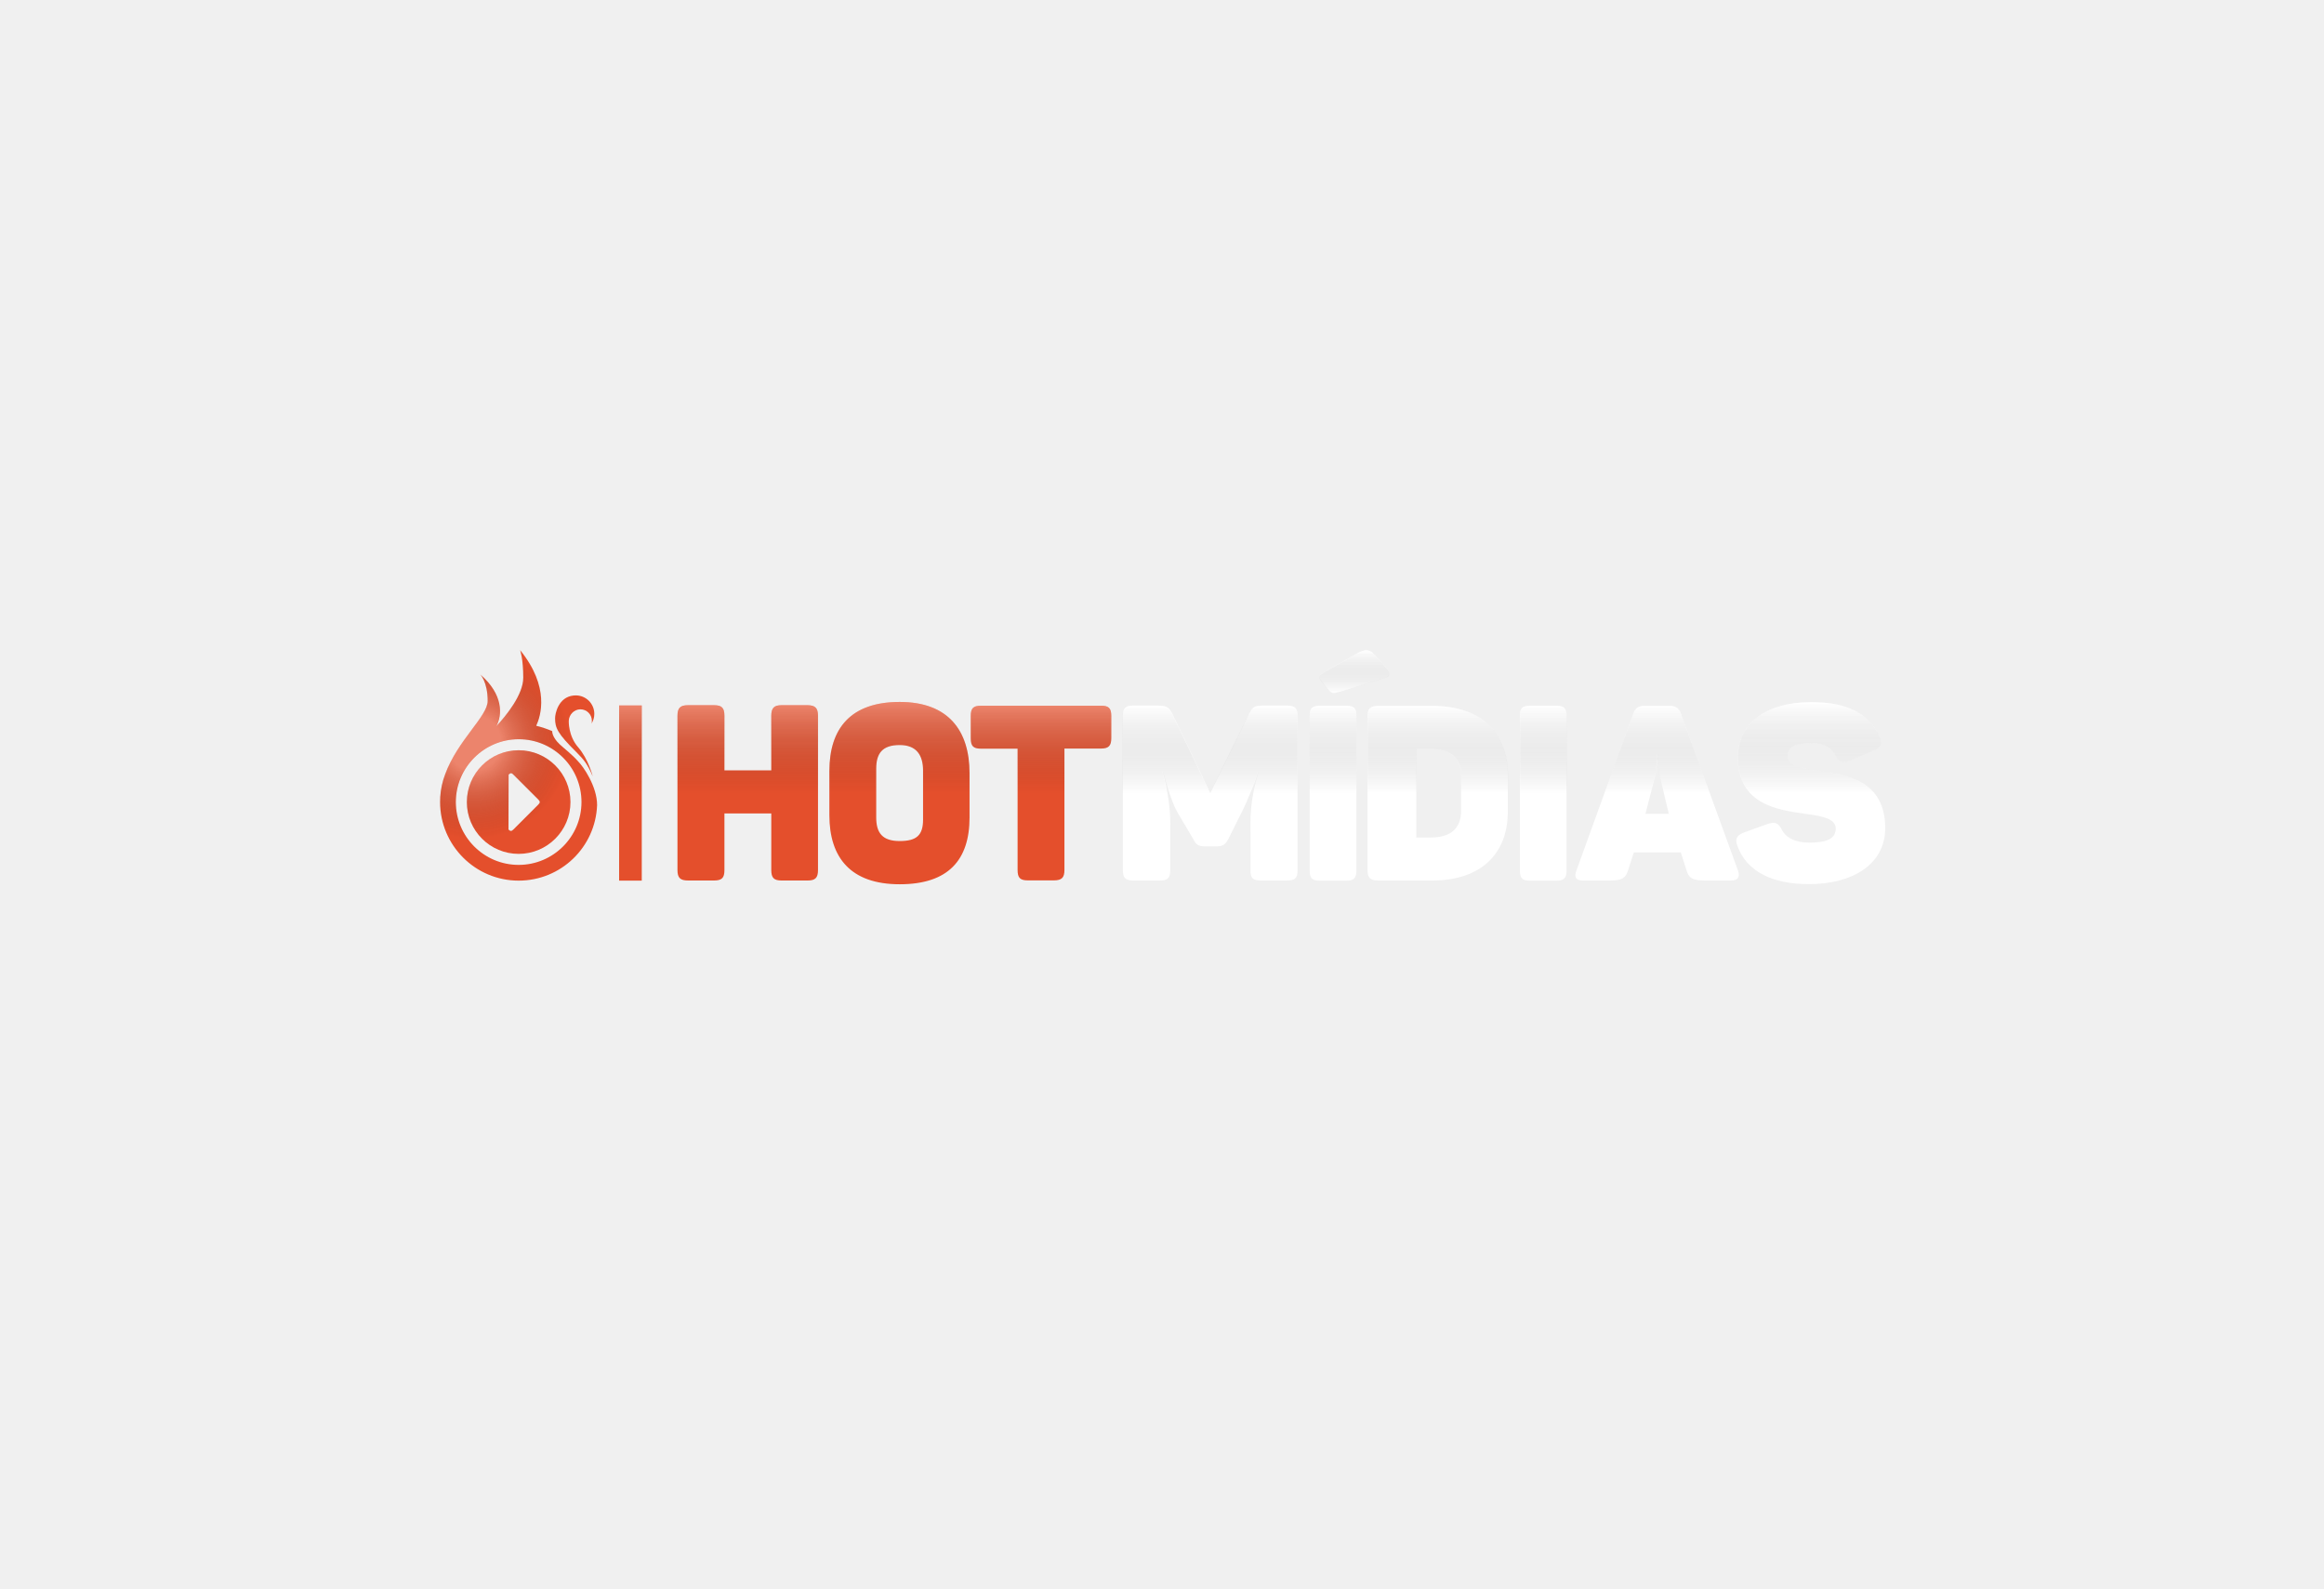
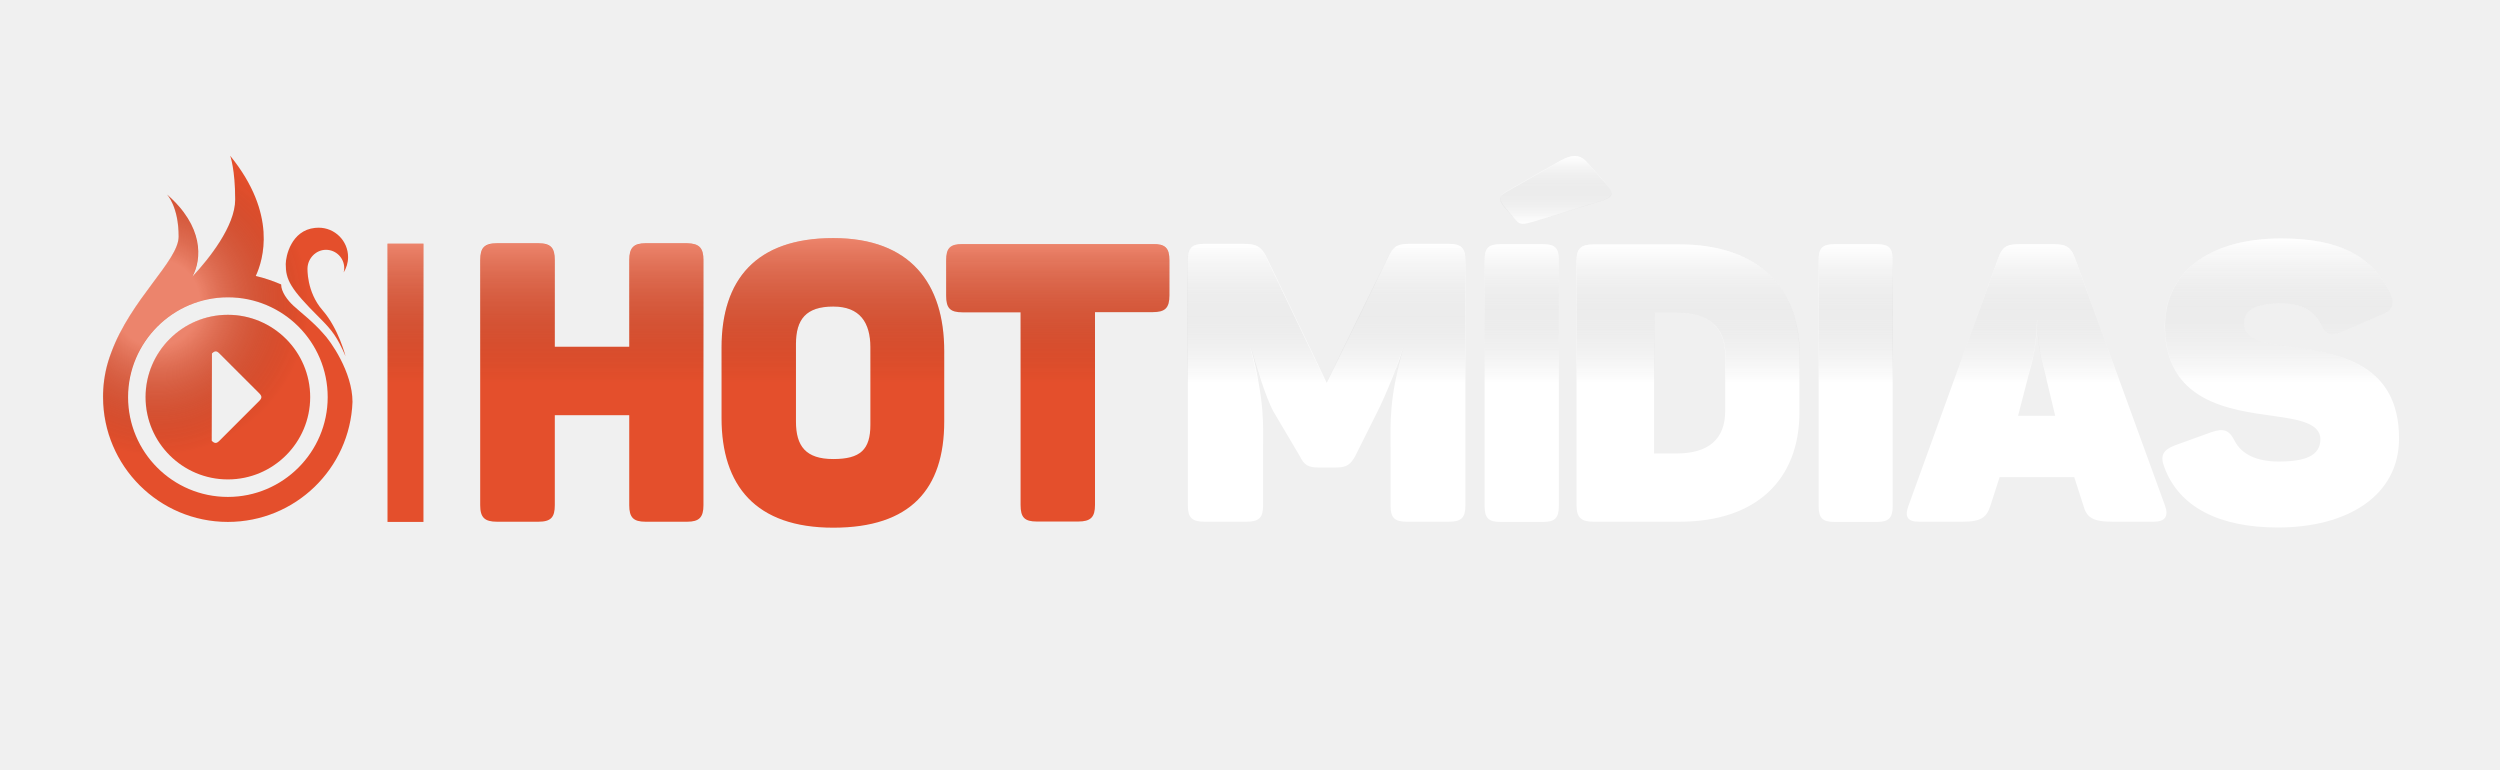
- <svg xmlns="http://www.w3.org/2000/svg" xmlns:xlink="http://www.w3.org/1999/xlink" version="1.1" id="Camada_1" x="0px" y="0px" viewBox="0 0 1920 1312" style="enable-background:new 0 0 1920 1312;" xml:space="preserve">
+ <svg xmlns="http://www.w3.org/2000/svg" xmlns:xlink="http://www.w3.org/1999/xlink" version="1.1" id="Camada_1" x="0px" y="0px" viewBox="0 0 1300 400" style="enable-background:new 0 0 1300 400;" xml:space="preserve">
  <style type="text/css">
	.st0{fill:#FFFFFF;}
	.st1{fill:#E44F2C;}
	.st2{fill:url(#SVGID_1_);}
	.st3{fill:url(#SVGID_2_);}
	.st4{fill:url(#SVGID_3_);}
	.st5{fill:url(#SVGID_4_);}
	.st6{fill:url(#SVGID_5_);}
	.st7{fill:url(#SVGID_6_);}
	.st8{fill:url(#SVGID_7_);}
	.st9{fill:url(#SVGID_8_);}
	.st10{fill:url(#SVGID_9_);}
	.st11{fill:url(#SVGID_10_);}
	.st12{fill:url(#SVGID_11_);}
	.st13{clip-path:url(#SVGID_13_);fill:url(#SVGID_14_);}
	.st14{clip-path:url(#SVGID_16_);fill:url(#SVGID_17_);}
	.st15{clip-path:url(#SVGID_19_);fill:url(#SVGID_20_);}
</style>
  <g id="HotMídias">
    <g>
-       <path class="st0" d="M1072,591.4V719c0,6.3-2.2,8.3-8.7,8.3h-21.7c-6.5,0-8.5-2.1-8.5-8.3v-29.1c0-13.4-1-26.2,6.7-53.2l0,0    c-2,6.7-9.3,25.2-13.6,33.5l-11.5,23c-2.3,4.1-4.2,5.9-9.8,5.9h-9.3c-5.5,0-7.5-1.4-9.7-5.9l-13.6-23c-4.3-7.7-9.8-26.4-11.8-33.5    l0,0c7.3,29.3,6.3,39.4,6.3,53.4V719c0,6.3-2.2,8.3-8.8,8.3h-21.6c-6.5,0-8.7-2.1-8.7-8.3V591.4c0-6.6,2.2-8.6,8.7-8.6h19.9    c7.1,0,9.2,1.2,12,6.3l31.6,66l32.2-65.8c2.8-5.5,4.6-6.5,11.4-6.5h19.9C1069.8,582.8,1072,584.9,1072,591.4z" />
-       <path class="st0" d="M1135,540.1l10.4,11.7c3.4,4,3.6,6.3-1.2,8.1l-36.8,11.4c-4.9,1.4-7.3,1.8-9.3-1l-5.7-6.7    c-3.1-3.9-3.1-5.7,0.6-7.8l28.7-16.4C1126.3,536.9,1131,535.6,1135,540.1z" />
-       <path class="st0" d="M1090.1,583h22.4c6.1,0,8.1,2,8.1,8.2v128c0,6.1-2.1,8.2-8.1,8.2h-22.4c-6.1,0-8.1-2.1-8.1-8.2v-128    C1082,585,1084,583,1090.1,583z" />
-       <path class="st0" d="M1263.8,583h22.3c6.1,0,8.1,2,8.1,8.2v128c0,6.1-2.1,8.2-8.1,8.2h-22.3c-6.1,0-8.1-2.1-8.1-8.2v-128    C1255.7,585,1257.7,583,1263.8,583z" />
-       <path class="st0" d="M1245.7,639.9v30.5c0,34.9-22.3,56.9-62.4,56.9h-44.7c-6.5,0-8.8-2.3-8.8-8.6V591.6c0-6.3,2.2-8.5,8.8-8.5    h44.7C1223.4,583,1245.7,604.8,1245.7,639.9z M1181.9,618.6h-11.8v73.2h11.8c16.5,0,25.2-7.5,25.2-22v-29.2    C1207.1,626.1,1198.4,618.6,1181.9,618.6z" />
-       <path class="st0" d="M1429.9,727.3h-21.3c-10.6,0-13.6-2.3-15.3-8.6l-4.7-14.6h-38.8l-4.7,14.6c-2,6.3-4.7,8.6-14.8,8.6h-22.4    c-6.3,0-7.5-2.9-5.5-8.3l46.7-128.9c2.1-5.9,4.7-7.1,10.6-7.1h18.6c5.9,0,8.5,1.4,10.5,6.7l47,129.2    C1437.8,724.4,1435.9,727.3,1429.9,727.3z M1369.4,620L1369.4,620c0,0,0.2,14.7-3.8,28.2l-6.2,24h19.3l-5.7-23.8    C1368.8,634.7,1369.4,620,1369.4,620z" />
-       <path class="st0" d="M1496.2,580c30.1,0,47.1,8.9,56.7,28.4c2.8,5.9,1.2,8.9-4.9,11.4l-20.3,8.8c-5.5,2.4-7.7,1.6-11-4.3    c-3.9-7.7-11.2-10.5-20.5-10.5c-13.9,0-19.3,3.4-19.3,10.5c0,8.7,12.1,10.6,26.6,12.4c23.6,3.2,54,8.9,54,47.3    c0,29.9-27,46.3-63,46.3c-30.2,0-51.4-10.4-59.1-31.5c-2.3-6.1-0.4-8.9,5.5-11.2l19.1-6.9c6.1-2,9-1.4,12,4.5    c3.6,7.1,11.6,10.8,22.9,10.8c13.6,0,21.7-2.9,21.7-11.6c0-8-10.4-10.2-23.8-12c-23.8-3.3-57.1-7.5-57.1-47    C1435.8,598.7,1457.4,580,1496.2,580z" />
-       <rect x="511.5" y="582.7" class="st1" width="18.7" height="144.7" />
-       <path class="st1" d="M675.8,591.3v127.4c0,6.3-2.2,8.6-8.5,8.6h-21.6c-6.3,0-8.5-2.2-8.5-8.6v-46.8h-38.7v46.8    c0,6.3-2,8.6-8.6,8.6h-21.4c-6.5,0-8.8-2.2-8.8-8.6V591.3c0-6.5,2.2-8.8,8.8-8.8h21.4c6.5,0,8.6,2.3,8.6,8.8v45h38.7v-45    c0-6.5,2.3-8.8,8.5-8.8h21.6C673.6,582.6,675.8,584.9,675.8,591.3z" />
-       <path class="st1" d="M743.3,579.8c40.1,0,57.7,23.6,57.7,58.8v36.6c0,35.2-17.6,55.2-57.7,55.2c-40.3,0-58.1-21.8-58.1-57v-36.6    C685.2,601.5,703,579.8,743.3,579.8z M743.3,615.4c-14.2,0-19.4,6.7-19.4,19.5v40.3c0,12.8,5.1,19.5,19.4,19.5    c14.1,0,19.3-4.9,19.3-17.8v-40.3C762.6,623.9,757.3,615.4,743.3,615.4z" />
-       <path class="st1" d="M918.1,591.3v18.3c0,6.5-2.2,8.7-8.7,8.7h-30v100.3c0,6.3-2.2,8.6-8.8,8.6h-21.4c-6.5,0-8.5-2.2-8.5-8.6    V618.4h-30.2c-6.5,0-8.5-2.2-8.5-8.7v-18.3c0-6.3,2-8.5,8.5-8.5h98.9C915.9,582.8,918.1,585,918.1,591.3z" />
+       <path class="st0" d="M762,135.4V263c0,6.3-2.2,8.3-8.7,8.3h-21.7c-6.5,0-8.5-2.1-8.5-8.3v-29.1c0-13.4-1-26.2,6.7-53.2l0,0    c-2,6.7-9.3,25.2-13.6,33.5l-11.5,23c-2.3,4.1-4.2,5.9-9.8,5.9h-9.3c-5.5,0-7.5-1.4-9.7-5.9l-13.6-23c-4.3-7.7-9.8-26.4-11.8-33.5    l0,0c7.3,29.3,6.3,39.4,6.3,53.4V263c0,6.3-2.2,8.3-8.8,8.3h-21.6c-6.5,0-8.7-2.1-8.7-8.3V135.4c0-6.6,2.2-8.6,8.7-8.6h19.9    c7.1,0,9.2,1.2,12,6.3l31.6,66l32.2-65.8c2.8-5.5,4.6-6.5,11.4-6.5h19.9C759.8,126.8,762,128.9,762,135.4z" />
+       <path class="st0" d="M825,84.1l10.4,11.7c3.4,4,3.6,6.3-1.2,8.1l-36.8,11.4c-4.9,1.4-7.3,1.8-9.3-1l-5.7-6.7    c-3.1-3.9-3.1-5.7,0.6-7.8l28.7-16.4C816.3,80.9,821,79.6,825,84.1z" />
+       <path class="st0" d="M780.1,127h22.4c6.1,0,8.1,2,8.1,8.2v128c0,6.1-2.1,8.2-8.1,8.2h-22.4c-6.1,0-8.1-2.1-8.1-8.2v-128    C772,129,774,127,780.1,127z" />
+       <path class="st0" d="M953.8,127h22.3c6.1,0,8.1,2,8.1,8.2v128c0,6.1-2.1,8.2-8.1,8.2h-22.3c-6.1,0-8.1-2.1-8.1-8.2v-128    C945.7,129,947.7,127,953.8,127z" />
+       <path class="st0" d="M935.7,183.9v30.5c0,34.9-22.3,56.9-62.4,56.9h-44.7c-6.5,0-8.8-2.3-8.8-8.6V135.6c0-6.3,2.2-8.5,8.8-8.5    h44.7C913.4,127,935.7,148.8,935.7,183.9z M871.9,162.6h-11.8v73.2h11.8c16.5,0,25.2-7.5,25.2-22v-29.2    C897.1,170.1,888.4,162.6,871.9,162.6z" />
+       <path class="st0" d="M1119.9,271.3h-21.3c-10.6,0-13.6-2.3-15.3-8.6l-4.7-14.6h-38.8l-4.7,14.6c-2,6.3-4.7,8.6-14.8,8.6h-22.4    c-6.3,0-7.5-2.9-5.5-8.3l46.7-128.9c2.1-5.9,4.7-7.1,10.6-7.1h18.6c5.9,0,8.5,1.4,10.5,6.7l47,129.2    C1127.8,268.4,1125.9,271.3,1119.9,271.3z M1059.4,164L1059.4,164c0,0,0.2,14.7-3.8,28.2l-6.2,24h19.3l-5.7-23.8    C1058.8,178.7,1059.4,164,1059.4,164z" />
+       <path class="st0" d="M1186.2,124c30.1,0,47.1,8.9,56.7,28.4c2.8,5.9,1.2,8.9-4.9,11.4l-20.3,8.8c-5.5,2.4-7.7,1.6-11-4.3    c-3.9-7.7-11.2-10.5-20.5-10.5c-13.9,0-19.3,3.4-19.3,10.5c0,8.7,12.1,10.6,26.6,12.4c23.6,3.2,54,8.9,54,47.3    c0,29.9-27,46.3-63,46.3c-30.2,0-51.4-10.4-59.1-31.5c-2.3-6.1-0.4-8.9,5.5-11.2l19.1-6.9c6.1-2,9-1.4,12,4.5    c3.6,7.1,11.6,10.8,22.9,10.8c13.6,0,21.7-2.9,21.7-11.6c0-8-10.4-10.2-23.8-12c-23.8-3.3-57.1-7.5-57.1-47    C1125.8,142.7,1147.4,124,1186.2,124z" />
+       <rect x="201.5" y="126.7" class="st1" width="18.7" height="144.7" />
+       <path class="st1" d="M365.8,135.3v127.4c0,6.3-2.2,8.6-8.5,8.6h-21.6c-6.3,0-8.5-2.2-8.5-8.6v-46.8h-38.7v46.8    c0,6.3-2,8.6-8.6,8.6h-21.4c-6.5,0-8.8-2.2-8.8-8.6V135.3c0-6.5,2.2-8.8,8.8-8.8h21.4c6.5,0,8.6,2.3,8.6,8.8v45h38.7v-45    c0-6.5,2.3-8.8,8.5-8.8h21.6C363.6,126.6,365.8,128.9,365.8,135.3z" />
+       <path class="st1" d="M433.3,123.8c40.1,0,57.7,23.6,57.7,58.8v36.6c0,35.2-17.6,55.2-57.7,55.2c-40.3,0-58.1-21.8-58.1-57v-36.6    C375.2,145.5,393,123.8,433.3,123.8z M433.3,159.4c-14.2,0-19.4,6.7-19.4,19.5v40.3c0,12.8,5.1,19.5,19.4,19.5    c14.1,0,19.3-4.9,19.3-17.8v-40.3C452.6,167.9,447.3,159.4,433.3,159.4z" />
+       <path class="st1" d="M608.1,135.3v18.3c0,6.5-2.2,8.7-8.7,8.7h-30v100.3c0,6.3-2.2,8.6-8.8,8.6h-21.4c-6.5,0-8.5-2.2-8.5-8.6    V162.4h-30.2c-6.5,0-8.5-2.2-8.5-8.7v-18.3c0-6.3,2-8.5,8.5-8.5h98.9C605.9,126.8,608.1,129,608.1,135.3z" />
    </g>
    <g>
-       <linearGradient id="SVGID_1_" gradientUnits="userSpaceOnUse" x1="999.7" y1="656.076" x2="999.7" y2="728.476" gradientTransform="matrix(1 0 0 -1 0 1311.276)">
+       <linearGradient id="SVGID_1_" gradientUnits="userSpaceOnUse" x1="689.7" y1="-270.186" x2="689.7" y2="-342.586" gradientTransform="matrix(1 0 0 1 0 469.386)">
        <stop offset="0" style="stop-color:#000000;stop-opacity:0" />
        <stop offset="1" style="stop-color:#FFFFFF;stop-opacity:0.3" />
      </linearGradient>
-       <path class="st2" d="M960.2,636.7c1.1,3.9,3.3,11.3,5.7,18.5h66.8c3-7.3,5.8-14.7,6.9-18.5c-2,7.1-3.4,13.1-4.4,18.5h36.7v-63.8    c0-6.6-2.2-8.6-8.7-8.6h-19.9c-6.7,0-8.5,1-11.4,6.5l-32.2,65.8l-31.6-66c-2.8-5.1-4.9-6.3-12-6.3h-19.9c-6.5,0-8.7,2-8.7,8.6    v63.8h36.7C963.3,650,962,643.9,960.2,636.7z" />
-       <linearGradient id="SVGID_2_" gradientUnits="userSpaceOnUse" x1="1119.003" y1="738.778" x2="1119.003" y2="774.14" gradientTransform="matrix(1 0 0 -1 0 1311.276)">
+       <path class="st2" d="M650.2,180.7c1.1,3.9,3.3,11.3,5.7,18.5h66.8c3-7.3,5.8-14.7,6.9-18.5c-2,7.1-3.4,13.1-4.4,18.5h36.7v-63.8    c0-6.6-2.2-8.6-8.7-8.6h-19.9c-6.7,0-8.5,1-11.4,6.5l-32.2,65.8l-31.6-66c-2.8-5.1-4.9-6.3-12-6.3h-19.9c-6.5,0-8.7,2-8.7,8.6    v63.8h36.7C653.3,194,652,187.9,650.2,180.7z" />
+       <linearGradient id="SVGID_2_" gradientUnits="userSpaceOnUse" x1="809.003" y1="-352.887" x2="809.003" y2="-388.25" gradientTransform="matrix(1 0 0 1 0 469.386)">
        <stop offset="0" style="stop-color:#000000;stop-opacity:0" />
        <stop offset="1" style="stop-color:#FFFFFF;stop-opacity:0.3" />
      </linearGradient>
-       <path class="st3" d="M1098.1,570.4c2,2.9,4.5,2.5,9.3,1l36.8-11.4c4.9-1.8,4.7-4.1,1.2-8.1l-10.4-11.7c-4-4.5-8.7-3.3-13.4-0.6    l-28.7,16.4c-3.7,2.1-3.7,3.9-0.6,7.8L1098.1,570.4z" />
-       <linearGradient id="SVGID_3_" gradientUnits="userSpaceOnUse" x1="1101.3" y1="656.076" x2="1101.3" y2="728.276" gradientTransform="matrix(1 0 0 -1 0 1311.276)">
+       <path class="st3" d="M788.1,114.4c2,2.9,4.5,2.5,9.3,1l36.8-11.4c4.9-1.8,4.7-4.1,1.2-8.1L825,84.2c-4-4.5-8.7-3.3-13.4-0.6    L782.9,100c-3.7,2.1-3.7,3.9-0.6,7.8L788.1,114.4z" />
+       <linearGradient id="SVGID_3_" gradientUnits="userSpaceOnUse" x1="791.3" y1="-270.186" x2="791.3" y2="-342.386" gradientTransform="matrix(1 0 0 1 0 469.386)">
        <stop offset="0" style="stop-color:#000000;stop-opacity:0" />
        <stop offset="1" style="stop-color:#FFFFFF;stop-opacity:0.3" />
      </linearGradient>
-       <path class="st4" d="M1120.6,591.2c0-6.1-2.1-8.2-8.1-8.2h-22.4c-6.1,0-8.1,2-8.1,8.2v64h38.6V591.2z" />
-       <linearGradient id="SVGID_4_" gradientUnits="userSpaceOnUse" x1="1275.1" y1="656.076" x2="1275.1" y2="728.276" gradientTransform="matrix(1 0 0 -1 0 1311.276)">
+       <path class="st4" d="M810.6,135.2c0-6.1-2.1-8.2-8.1-8.2h-22.4c-6.1,0-8.1,2-8.1,8.2v64h38.6V135.2z" />
+       <linearGradient id="SVGID_4_" gradientUnits="userSpaceOnUse" x1="965.1" y1="-270.186" x2="965.1" y2="-342.386" gradientTransform="matrix(1 0 0 1 0 469.386)">
        <stop offset="0" style="stop-color:#000000;stop-opacity:0" />
        <stop offset="1" style="stop-color:#FFFFFF;stop-opacity:0.3" />
      </linearGradient>
-       <path class="st5" d="M1294.3,591.2c0-6.1-2.1-8.2-8.1-8.2h-22.3c-6.1,0-8.1,2-8.1,8.2v64h38.6L1294.3,591.2L1294.3,591.2z" />
-       <linearGradient id="SVGID_5_" gradientUnits="userSpaceOnUse" x1="1187.85" y1="656.089" x2="1187.85" y2="728.289" gradientTransform="matrix(1 0 0 -1 0 1311.276)">
+       <path class="st5" d="M984.3,135.2c0-6.1-2.1-8.2-8.1-8.2h-22.3c-6.1,0-8.1,2-8.1,8.2v64h38.6L984.3,135.2L984.3,135.2z" />
+       <linearGradient id="SVGID_5_" gradientUnits="userSpaceOnUse" x1="877.85" y1="-270.199" x2="877.85" y2="-342.399" gradientTransform="matrix(1 0 0 1 0 469.386)">
        <stop offset="0" style="stop-color:#000000;stop-opacity:0" />
        <stop offset="1" style="stop-color:#FFFFFF;stop-opacity:0.3" />
      </linearGradient>
-       <path class="st6" d="M1170.2,618.6h11.8c16.5,0,25.2,7.5,25.2,22v14.7h38.6V640c0-35.1-22.3-56.9-62.4-56.9h-44.7    c-6.5,0-8.8,2.2-8.8,8.5v63.6h40.3V618.6z" />
-       <linearGradient id="SVGID_6_" gradientUnits="userSpaceOnUse" x1="1369.05" y1="656.089" x2="1369.05" y2="728.289" gradientTransform="matrix(1 0 0 -1 0 1311.276)">
+       <path class="st6" d="M860.2,162.6H872c16.5,0,25.2,7.5,25.2,22v14.7h38.6V184c0-35.1-22.3-56.9-62.4-56.9h-44.7    c-6.5,0-8.8,2.2-8.8,8.5v63.6h40.3V162.6z" />
+       <linearGradient id="SVGID_6_" gradientUnits="userSpaceOnUse" x1="1059.05" y1="-270.199" x2="1059.05" y2="-342.399" gradientTransform="matrix(1 0 0 1 0 469.386)">
        <stop offset="0" style="stop-color:#000000;stop-opacity:0" />
        <stop offset="1" style="stop-color:#FFFFFF;stop-opacity:0.3" />
      </linearGradient>
-       <path class="st7" d="M1365.5,648.2c3.1-10.5,3.7-21.5,3.8-26.1c0,4.5,0.4,15.7,3.6,26.3l1.6,6.8h38.1l-23.8-65.4    c-2-5.3-4.6-6.7-10.5-6.7h-18.6c-5.9,0-8.5,1.2-10.6,7.1l-23.6,65.1h38.3L1365.5,648.2z" />
-       <linearGradient id="SVGID_7_" gradientUnits="userSpaceOnUse" x1="1495.017" y1="656.076" x2="1495.017" y2="731.276" gradientTransform="matrix(1 0 0 -1 0 1311.276)">
+       <path class="st7" d="M1055.5,192.2c3.1-10.5,3.7-21.5,3.8-26.1c0,4.5,0.4,15.7,3.6,26.3l1.6,6.8h38.1l-23.8-65.4    c-2-5.3-4.6-6.7-10.5-6.7h-18.6c-5.9,0-8.5,1.2-10.6,7.1l-23.6,65.1h38.3L1055.5,192.2z" />
+       <linearGradient id="SVGID_7_" gradientUnits="userSpaceOnUse" x1="1185.017" y1="-270.186" x2="1185.017" y2="-345.386" gradientTransform="matrix(1 0 0 1 0 469.386)">
        <stop offset="0" style="stop-color:#000000;stop-opacity:0" />
        <stop offset="1" style="stop-color:#FFFFFF;stop-opacity:0.3" />
      </linearGradient>
-       <path class="st8" d="M1503.5,636.7c-14.6-1.8-26.6-3.7-26.6-12.4c0-7.1,5.5-10.5,19.3-10.5c9.3,0,16.6,2.8,20.5,10.5    c3.2,5.9,5.5,6.7,11,4.3l20.3-8.8c6.1-2.4,7.7-5.5,4.9-11.4c-9.6-19.5-26.6-28.4-56.7-28.4c-38.8,0-60.4,18.7-60.4,45.5    c0,13.6,4,23.1,10.2,29.7h102.5C1537.7,642.1,1519.1,638.8,1503.5,636.7z" />
-       <linearGradient id="SVGID_8_" gradientUnits="userSpaceOnUse" x1="617.8" y1="656.076" x2="617.8" y2="728.676" gradientTransform="matrix(1 0 0 -1 0 1311.276)">
+       <path class="st8" d="M1193.5,180.7c-14.6-1.8-26.6-3.7-26.6-12.4c0-7.1,5.5-10.5,19.3-10.5c9.3,0,16.6,2.8,20.5,10.5    c3.2,5.9,5.5,6.7,11,4.3l20.3-8.8c6.1-2.4,7.7-5.5,4.9-11.4c-9.6-19.5-26.6-28.4-56.7-28.4c-38.8,0-60.4,18.7-60.4,45.5    c0,13.6,4,23.1,10.2,29.7h102.5C1227.7,186.1,1209.1,182.8,1193.5,180.7z" />
+       <linearGradient id="SVGID_8_" gradientUnits="userSpaceOnUse" x1="307.8" y1="-270.186" x2="307.8" y2="-342.786" gradientTransform="matrix(1 0 0 1 0 469.386)">
        <stop offset="0" style="stop-color:#000000;stop-opacity:0" />
        <stop offset="1" style="stop-color:#FFFFFF;stop-opacity:0.3" />
      </linearGradient>
-       <path class="st9" d="M675.8,591.4c0-6.5-2.2-8.8-8.5-8.8h-21.6c-6.3,0-8.5,2.3-8.5,8.8v45h-38.7v-45c0-6.5-2-8.8-8.6-8.8h-21.4    c-6.5,0-8.8,2.3-8.8,8.8v63.8h116.2v-63.8H675.8z" />
-       <linearGradient id="SVGID_9_" gradientUnits="userSpaceOnUse" x1="743.1" y1="656.076" x2="743.1" y2="731.476" gradientTransform="matrix(1 0 0 -1 0 1311.276)">
+       <path class="st9" d="M365.8,135.4c0-6.5-2.2-8.8-8.5-8.8h-21.6c-6.3,0-8.5,2.3-8.5,8.8v45h-38.7v-45c0-6.5-2-8.8-8.6-8.8h-21.4    c-6.5,0-8.8,2.3-8.8,8.8v63.8h116.2v-63.8H365.8z" />
+       <linearGradient id="SVGID_9_" gradientUnits="userSpaceOnUse" x1="433.1" y1="-270.186" x2="433.1" y2="-345.586" gradientTransform="matrix(1 0 0 1 0 469.386)">
        <stop offset="0" style="stop-color:#000000;stop-opacity:0" />
        <stop offset="1" style="stop-color:#FFFFFF;stop-opacity:0.3" />
      </linearGradient>
-       <path class="st10" d="M723.9,634.9c0-12.8,5.1-19.5,19.4-19.5c14.1,0,19.3,8.5,19.3,21.3v18.5H801v-16.6    c0-35.2-17.6-58.8-57.7-58.8c-40.3,0-58.1,21.8-58.1,57v18.4h38.7V634.9z" />
-       <linearGradient id="SVGID_10_" gradientUnits="userSpaceOnUse" x1="860.05" y1="656.076" x2="860.05" y2="728.376" gradientTransform="matrix(1 0 0 -1 0 1311.276)">
+       <path class="st10" d="M413.9,178.9c0-12.8,5.1-19.5,19.4-19.5c14.1,0,19.3,8.5,19.3,21.3v18.5H491v-16.6    c0-35.2-17.6-58.8-57.7-58.8c-40.3,0-58.1,21.8-58.1,57v18.4h38.7V178.9z" />
+       <linearGradient id="SVGID_10_" gradientUnits="userSpaceOnUse" x1="550.05" y1="-270.186" x2="550.05" y2="-342.486" gradientTransform="matrix(1 0 0 1 0 469.386)">
        <stop offset="0" style="stop-color:#000000;stop-opacity:0" />
        <stop offset="1" style="stop-color:#FFFFFF;stop-opacity:0.3" />
      </linearGradient>
-       <path class="st11" d="M879.4,618.4h30c6.5,0,8.7-2.2,8.7-8.7v-18.3c0-6.3-2.2-8.5-8.7-8.5h-98.9c-6.5,0-8.5,2.2-8.5,8.5v18.3    c0,6.5,2,8.7,8.5,8.7h30.2v36.8h38.7V618.4z" />
+       <path class="st11" d="M569.4,162.4h30c6.5,0,8.7-2.2,8.7-8.7v-18.3c0-6.3-2.2-8.5-8.7-8.5h-98.9c-6.5,0-8.5,2.2-8.5,8.5v18.3    c0,6.5,2,8.7,8.5,8.7h30.2v36.8h38.7V162.4z" />
    </g>
    <g>
-       <linearGradient id="SVGID_11_" gradientUnits="userSpaceOnUse" x1="520.85" y1="656.176" x2="520.85" y2="728.576" gradientTransform="matrix(1 0 0 -1 0 1311.276)">
+       <linearGradient id="SVGID_11_" gradientUnits="userSpaceOnUse" x1="210.85" y1="-270.286" x2="210.85" y2="-342.686" gradientTransform="matrix(1 0 0 1 0 469.386)">
        <stop offset="0" style="stop-color:#000000;stop-opacity:0" />
        <stop offset="1" style="stop-color:#FFFFFF;stop-opacity:0.3" />
      </linearGradient>
-       <rect x="511.5" y="582.7" class="st12" width="18.7" height="72.4" />
+       <rect x="201.5" y="126.7" class="st12" width="18.7" height="72.4" />
    </g>
    <g>
-       <path class="st1" d="M428.5,619.7c-23.6,0-42.8,19.2-42.8,42.8c0,23.7,19.2,42.8,42.8,42.8c23.6,0,42.8-19.2,42.8-42.8    S452.1,619.7,428.5,619.7z M444.8,664.5l-20.7,20.7c-1.5,1.5-2.5,1.5-4,0l0.1-45.4c1.5-1.5,2.5-1.5,4,0.1l20.6,20.6    C446.3,662,446.3,663,444.8,664.5z" />
-       <path class="st1" d="M477.9,629.2c-5-5.8-12.2-11.3-15.4-14.3c-3-2.8-6.3-7.1-6.3-11c-4-1.7-8.5-3.3-13.2-4.4    c3.8-8.2,11.4-32.1-13.3-62.5c0,0,2.6,7,2.6,22.8c0,13.8-13.7,30.9-22.3,40.1c5.1-9.2,5.9-26.3-13.2-42.8c0,0,6.1,6.1,6.1,21.9    c0,12.6-24.9,32.5-35.1,60.5c-2.3,6-3.7,12.3-4.1,19c0,0.1,0,0.2,0,0.3c-0.1,1.2-0.1,2.4-0.1,3.7c0,35.8,29.1,64.9,64.9,64.9    c35,0,63.5-27.7,64.8-62.4C493.3,649.5,481.8,633.1,477.9,629.2z M428.5,714.4c-28.7,0-51.9-23.3-51.9-51.9s23.3-51.9,51.9-51.9    c28.7,0,51.9,23.3,51.9,51.9S457.1,714.4,428.5,714.4z" />
-       <path class="st1" d="M489.7,641.3c0,0-3.6-14.4-12-24s-7.8-21.9-7.8-21.9c0.2-5.1,4.4-9.5,9.6-9.5c5.3,0,9.5,4.3,9.5,9.5    c0,0.8-0.1,1.6-0.3,2.3c1.4-2.3,2.3-5,2.3-8c0-8.5-6.9-15.3-15.3-15.3c-0.6,0-1.2,0.1-1.9,0.1c-12.4,1.3-15.2,14.8-15.2,18.8    c0,8.1,2.2,12.7,17.6,28C482.7,627.8,485.3,631.1,489.7,641.3z" />
+       <path class="st1" d="M118.5,163.7c-23.6,0-42.8,19.2-42.8,42.8c0,23.7,19.2,42.8,42.8,42.8c23.6,0,42.8-19.2,42.8-42.8    S142.1,163.7,118.5,163.7z M134.8,208.5l-20.7,20.7c-1.5,1.5-2.5,1.5-4,0l0.1-45.4c1.5-1.5,2.5-1.5,4,0.1l20.6,20.6    C136.3,206,136.3,207,134.8,208.5z" />
+       <path class="st1" d="M167.9,173.2c-5-5.8-12.2-11.3-15.4-14.3c-3-2.8-6.3-7.1-6.3-11c-4-1.7-8.5-3.3-13.2-4.4    c3.8-8.2,11.4-32.1-13.3-62.5c0,0,2.6,7,2.6,22.8c0,13.8-13.7,30.9-22.3,40.1c5.1-9.2,5.9-26.3-13.2-42.8c0,0,6.1,6.1,6.1,21.9    c0,12.6-24.9,32.5-35.1,60.5c-2.3,6-3.7,12.3-4.1,19c0,0.1,0,0.2,0,0.3c-0.1,1.2-0.1,2.4-0.1,3.7c0,35.8,29.1,64.9,64.9,64.9    c35,0,63.5-27.7,64.8-62.4C183.3,193.5,171.8,177.1,167.9,173.2z M118.5,258.4c-28.7,0-51.9-23.3-51.9-51.9s23.3-51.9,51.9-51.9    c28.7,0,51.9,23.3,51.9,51.9S147.1,258.4,118.5,258.4z" />
+       <path class="st1" d="M179.7,185.3c0,0-3.6-14.4-12-24s-7.8-21.9-7.8-21.9c0.2-5.1,4.4-9.5,9.6-9.5c5.3,0,9.5,4.3,9.5,9.5    c0,0.8-0.1,1.6-0.3,2.3c1.4-2.3,2.3-5,2.3-8c0-8.5-6.9-15.3-15.3-15.3c-0.6,0-1.2,0.1-1.9,0.1c-12.4,1.3-15.2,14.8-15.2,18.8    c0,8.1,2.2,12.7,17.6,28C172.7,171.8,175.3,175.1,179.7,185.3z" />
    </g>
    <g>
      <g>
        <g>
-           <defs>
-             <path id="SVGID_12_" d="M428.4,619.7c-23.6,0-42.8,19.2-42.8,42.8c0,23.7,19.2,42.8,42.8,42.8c23.6,0,42.8-19.2,42.8-42.8       C471.2,638.9,452,619.7,428.4,619.7z M444.7,664.5L424,685.2c-1.5,1.5-2.5,1.5-4,0l0.1-45.4c1.5-1.5,2.5-1.5,4,0.1l20.6,20.6       C446.2,662,446.2,663,444.7,664.5z" />
-           </defs>
-           <clipPath id="SVGID_13_">
-             <use xlink:href="#SVGID_12_" style="overflow:visible;" />
-           </clipPath>
-           <radialGradient id="SVGID_14_" cx="391.4" cy="697.876" r="88.6" gradientTransform="matrix(1 0 0 -1 0 1311.276)" gradientUnits="userSpaceOnUse">
-             <stop offset="0.256" style="stop-color:#FFFFFF;stop-opacity:0.3" />
-             <stop offset="0.897" style="stop-color:#000000;stop-opacity:0" />
-           </radialGradient>
-           <path class="st13" d="M480,613.4c0-48.9-39.7-88.6-88.6-88.6s-88.6,39.7-88.6,88.6c0,49,39.7,88.6,88.6,88.6      C440.3,702.1,480,662.4,480,613.4z" />
+           <g>
+             <defs>
+               <path id="SVGID_12_" d="M118.4,163.7c-23.6,0-42.8,19.2-42.8,42.8c0,23.7,19.2,42.8,42.8,42.8c23.6,0,42.8-19.2,42.8-42.8        C161.2,182.9,142,163.7,118.4,163.7z M134.7,208.5L114,229.2c-1.5,1.5-2.5,1.5-4,0l0.1-45.4c1.5-1.5,2.5-1.5,4,0.1l20.6,20.6        C136.2,206,136.2,207,134.7,208.5z" />
+             </defs>
+             <clipPath id="SVGID_13_">
+               <use xlink:href="#SVGID_12_" style="overflow:visible;" />
+             </clipPath>
+             <radialGradient id="SVGID_14_" cx="81.4" cy="-311.986" r="88.6" gradientTransform="matrix(1 0 0 1 0 469.386)" gradientUnits="userSpaceOnUse">
+               <stop offset="0.256" style="stop-color:#FFFFFF;stop-opacity:0.3" />
+               <stop offset="0.897" style="stop-color:#000000;stop-opacity:0" />
+             </radialGradient>
+             <path class="st13" d="M170,157.4c0-48.9-39.7-88.6-88.6-88.6s-88.6,39.7-88.6,88.6c0,49,39.7,88.6,88.6,88.6       C130.3,246.1,170,206.4,170,157.4z" />
+           </g>
        </g>
      </g>
      <g>
        <g>
-           <defs>
-             <path id="SVGID_15_" d="M477.8,629.2c-5-5.8-12.2-11.3-15.4-14.3c-3-2.8-6.3-7.1-6.3-11c-4-1.7-8.5-3.3-13.2-4.4       c3.8-8.2,11.4-32.1-13.3-62.5c0,0,2.6,7,2.6,22.8c0,13.8-13.7,30.9-22.3,40.1c5.1-9.2,5.9-26.3-13.2-42.8c0,0,6.1,6.1,6.1,21.9       c0,12.6-24.9,32.5-35.1,60.5c-2.3,6-3.7,12.3-4.1,19c0,0.1,0,0.2,0,0.3c-0.1,1.2-0.1,2.4-0.1,3.7c0,35.8,29.1,64.9,64.9,64.9       c35,0,63.5-27.7,64.8-62.4C493.2,649.5,481.7,633.1,477.8,629.2z M428.4,714.4c-28.7,0-51.9-23.3-51.9-51.9       s23.3-51.9,51.9-51.9c28.7,0,51.9,23.3,51.9,51.9S457.1,714.4,428.4,714.4z" />
-           </defs>
-           <clipPath id="SVGID_16_">
-             <use xlink:href="#SVGID_15_" style="overflow:visible;" />
-           </clipPath>
-           <radialGradient id="SVGID_17_" cx="391.4" cy="697.876" r="88.6" gradientTransform="matrix(1 0 0 -1 0 1311.276)" gradientUnits="userSpaceOnUse">
-             <stop offset="0.256" style="stop-color:#FFFFFF;stop-opacity:0.3" />
-             <stop offset="0.897" style="stop-color:#000000;stop-opacity:0" />
-           </radialGradient>
-           <path class="st14" d="M480,613.4c0-48.9-39.7-88.6-88.6-88.6s-88.6,39.7-88.6,88.6c0,49,39.7,88.6,88.6,88.6      C440.3,702.1,480,662.4,480,613.4z" />
+           <g>
+             <defs>
+               <path id="SVGID_15_" d="M167.8,173.2c-5-5.8-12.2-11.3-15.4-14.3c-3-2.8-6.3-7.1-6.3-11c-4-1.7-8.5-3.3-13.2-4.4        c3.8-8.2,11.4-32.1-13.3-62.5c0,0,2.6,7,2.6,22.8c0,13.8-13.7,30.9-22.3,40.1c5.1-9.2,5.9-26.3-13.2-42.8        c0,0,6.1,6.1,6.1,21.9c0,12.6-24.9,32.5-35.1,60.5c-2.3,6-3.7,12.3-4.1,19c0,0.1,0,0.2,0,0.3c-0.1,1.2-0.1,2.4-0.1,3.7        c0,35.8,29.1,64.9,64.9,64.9c35,0,63.5-27.7,64.8-62.4C183.2,193.5,171.7,177.1,167.8,173.2z M118.4,258.4        c-28.7,0-51.9-23.3-51.9-51.9s23.3-51.9,51.9-51.9c28.7,0,51.9,23.3,51.9,51.9S147.1,258.4,118.4,258.4z" />
+             </defs>
+             <clipPath id="SVGID_16_">
+               <use xlink:href="#SVGID_15_" style="overflow:visible;" />
+             </clipPath>
+             <radialGradient id="SVGID_17_" cx="81.4" cy="-311.986" r="88.6" gradientTransform="matrix(1 0 0 1 0 469.386)" gradientUnits="userSpaceOnUse">
+               <stop offset="0.256" style="stop-color:#FFFFFF;stop-opacity:0.3" />
+               <stop offset="0.897" style="stop-color:#000000;stop-opacity:0" />
+             </radialGradient>
+             <path class="st14" d="M170,157.4c0-48.9-39.7-88.6-88.6-88.6s-88.6,39.7-88.6,88.6c0,49,39.7,88.6,88.6,88.6       C130.3,246.1,170,206.4,170,157.4z" />
+           </g>
        </g>
      </g>
      <g>
        <g>
-           <defs>
-             <path id="SVGID_18_" d="M489.6,641.3c0,0-3.6-14.4-12-24s-7.8-21.9-7.8-21.9c0.2-5.1,4.4-9.5,9.5-9.5c5.3,0,9.5,4.3,9.5,9.5       c0,0.8-0.1,1.6-0.3,2.3c1.4-2.3,2.3-5,2.3-8c0-8.5-6.9-15.3-15.3-15.3c-0.6,0-1.2,0.1-1.9,0.1c-12.4,1.3-15.2,14.8-15.2,18.8       c0,8.1,2.2,12.7,17.6,28C482.7,627.8,485.2,631.1,489.6,641.3z" />
-           </defs>
-           <clipPath id="SVGID_19_">
-             <use xlink:href="#SVGID_18_" style="overflow:visible;" />
-           </clipPath>
-           <radialGradient id="SVGID_20_" cx="391.4" cy="697.876" r="88.6" gradientTransform="matrix(1 0 0 -1 0 1311.276)" gradientUnits="userSpaceOnUse">
-             <stop offset="0.256" style="stop-color:#FFFFFF;stop-opacity:0.3" />
-             <stop offset="0.897" style="stop-color:#000000;stop-opacity:0" />
-           </radialGradient>
-           <path class="st15" d="M480,613.4c0-48.9-39.7-88.6-88.6-88.6s-88.6,39.7-88.6,88.6c0,49,39.7,88.6,88.6,88.6      C440.3,702.1,480,662.4,480,613.4z" />
+           <g>
+             <defs>
+               <path id="SVGID_18_" d="M179.6,185.3c0,0-3.6-14.4-12-24s-7.8-21.9-7.8-21.9c0.2-5.1,4.4-9.5,9.5-9.5c5.3,0,9.5,4.3,9.5,9.5        c0,0.8-0.1,1.6-0.3,2.3c1.4-2.3,2.3-5,2.3-8c0-8.5-6.9-15.3-15.3-15.3c-0.6,0-1.2,0.1-1.9,0.1c-12.4,1.3-15.2,14.8-15.2,18.8        c0,8.1,2.2,12.7,17.6,28C172.7,171.8,175.2,175.1,179.6,185.3z" />
+             </defs>
+             <clipPath id="SVGID_19_">
+               <use xlink:href="#SVGID_18_" style="overflow:visible;" />
+             </clipPath>
+             <radialGradient id="SVGID_20_" cx="81.4" cy="-311.986" r="88.6" gradientTransform="matrix(1 0 0 1 0 469.386)" gradientUnits="userSpaceOnUse">
+               <stop offset="0.256" style="stop-color:#FFFFFF;stop-opacity:0.3" />
+               <stop offset="0.897" style="stop-color:#000000;stop-opacity:0" />
+             </radialGradient>
+             <path class="st15" d="M170,157.4c0-48.9-39.7-88.6-88.6-88.6s-88.6,39.7-88.6,88.6c0,49,39.7,88.6,88.6,88.6       C130.3,246.1,170,206.4,170,157.4z" />
+           </g>
        </g>
      </g>
    </g>
  </g>
</svg>
